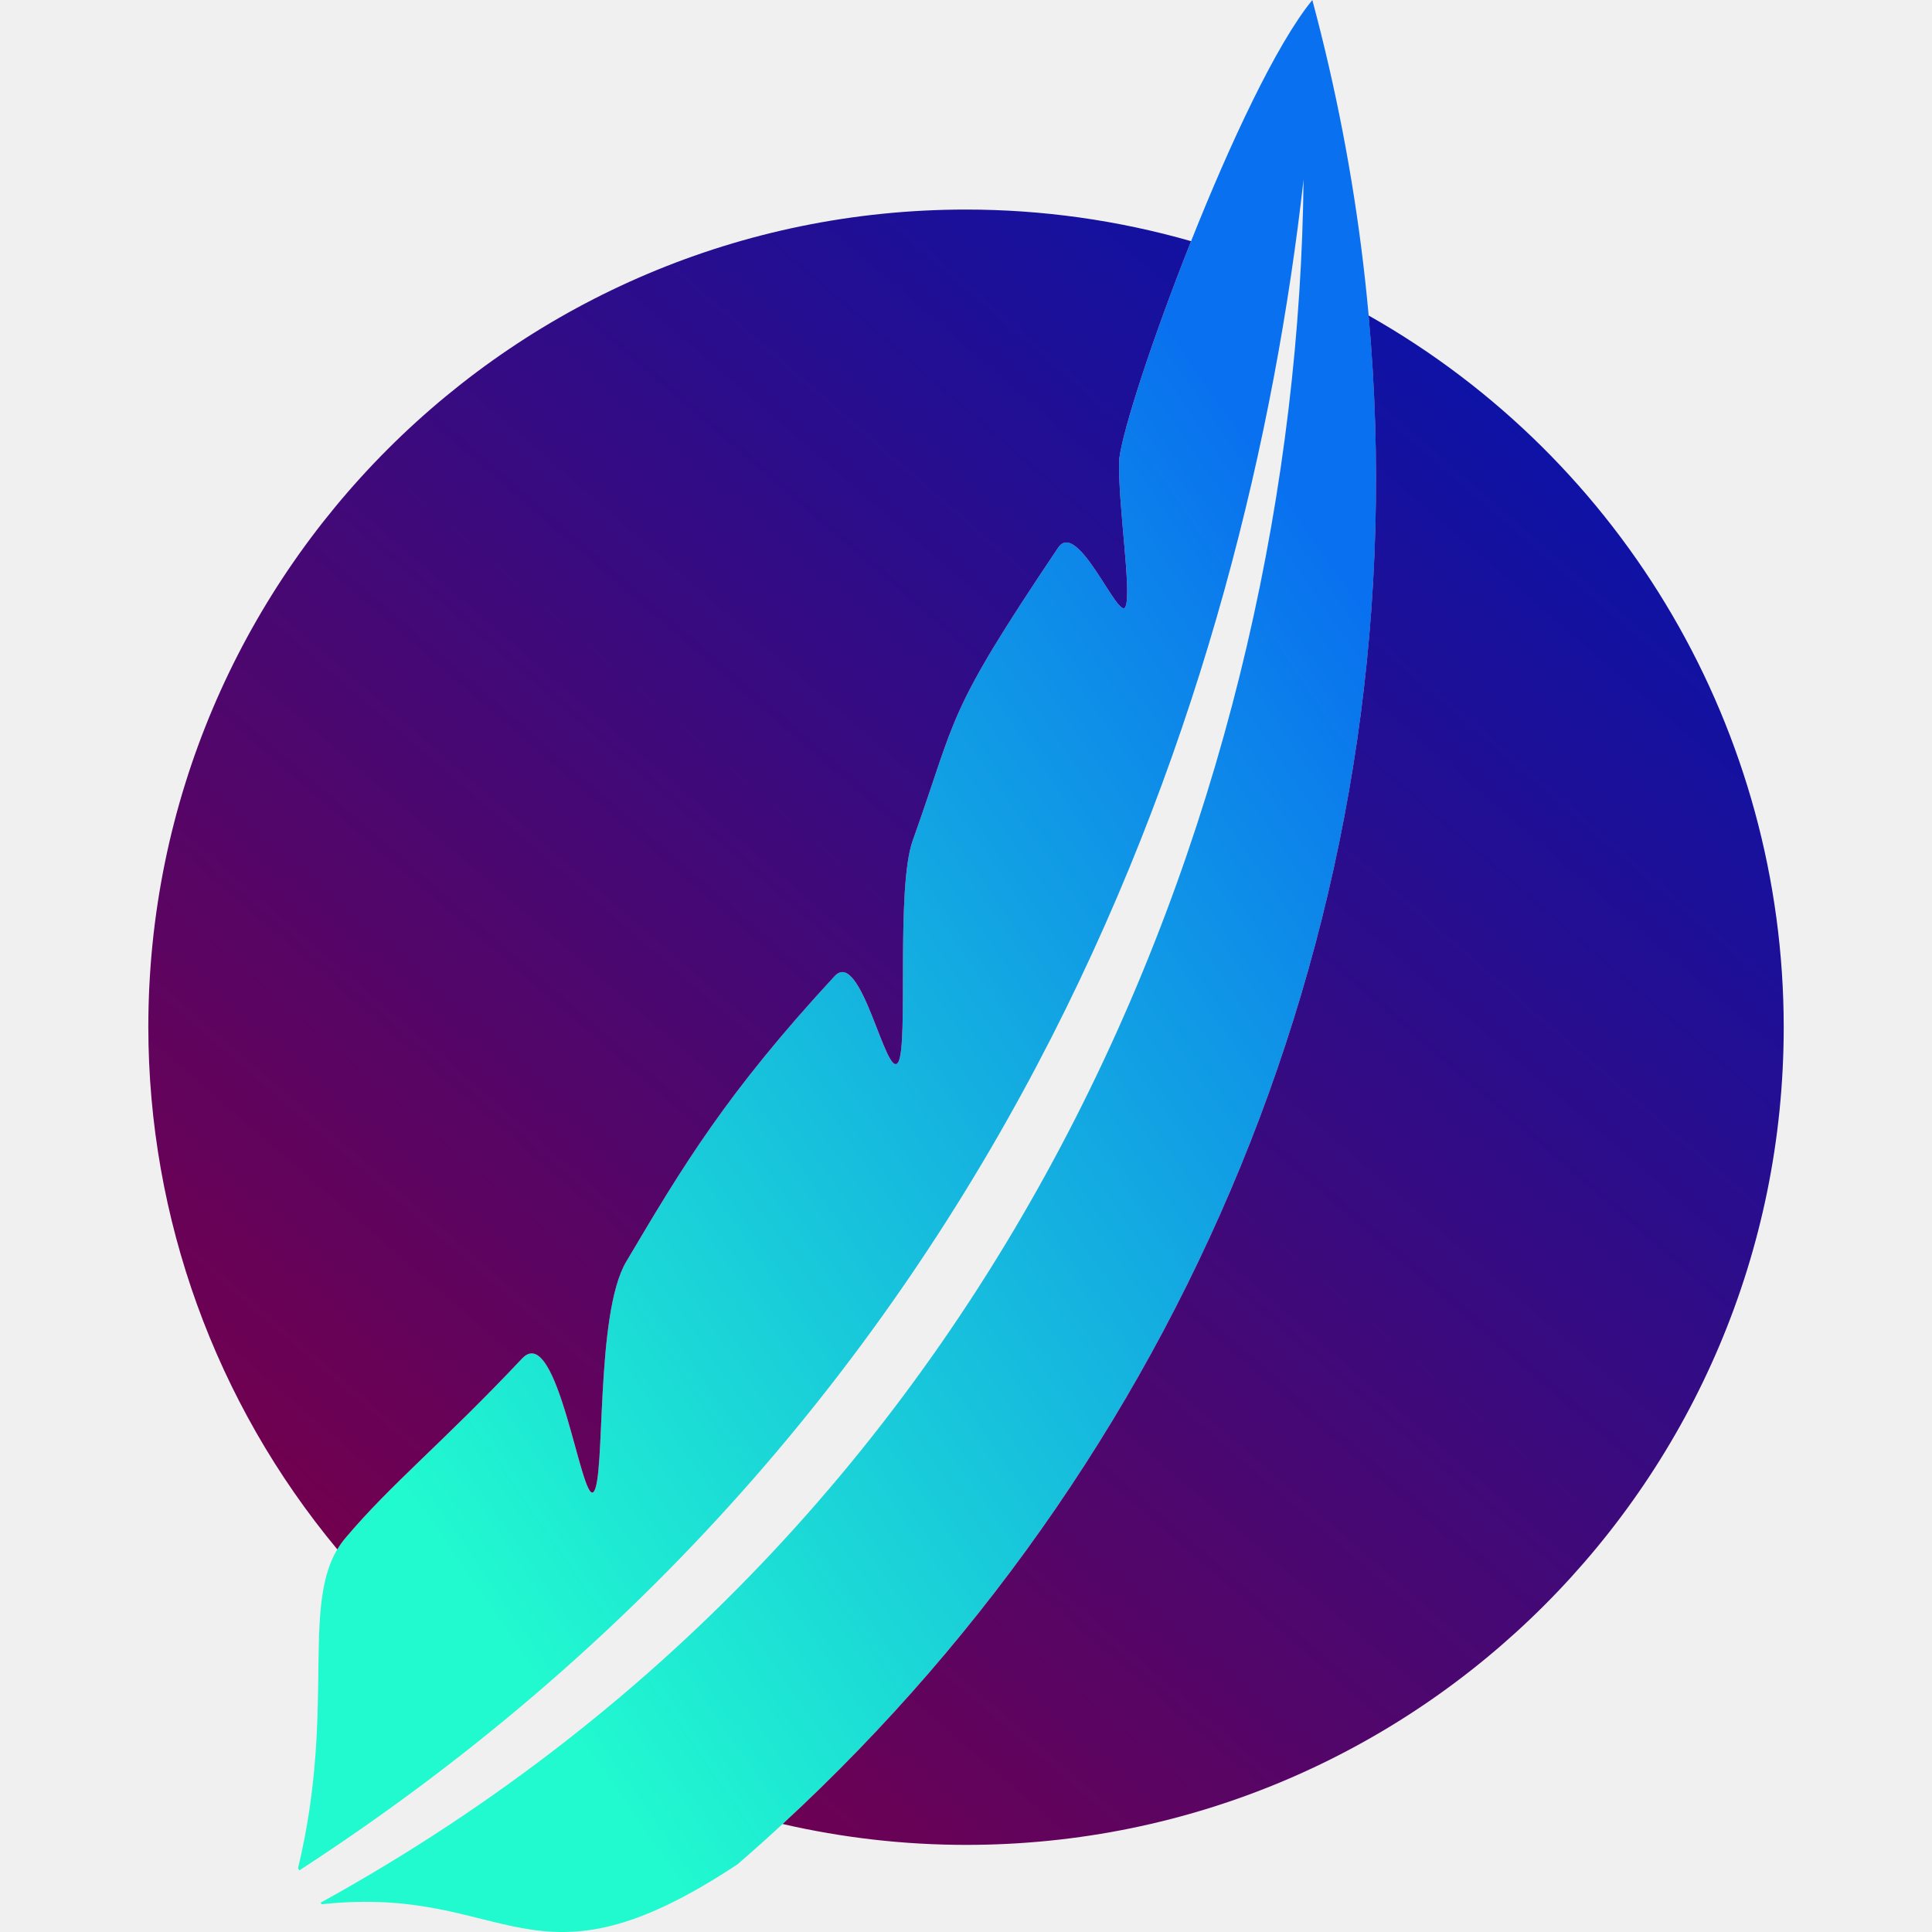
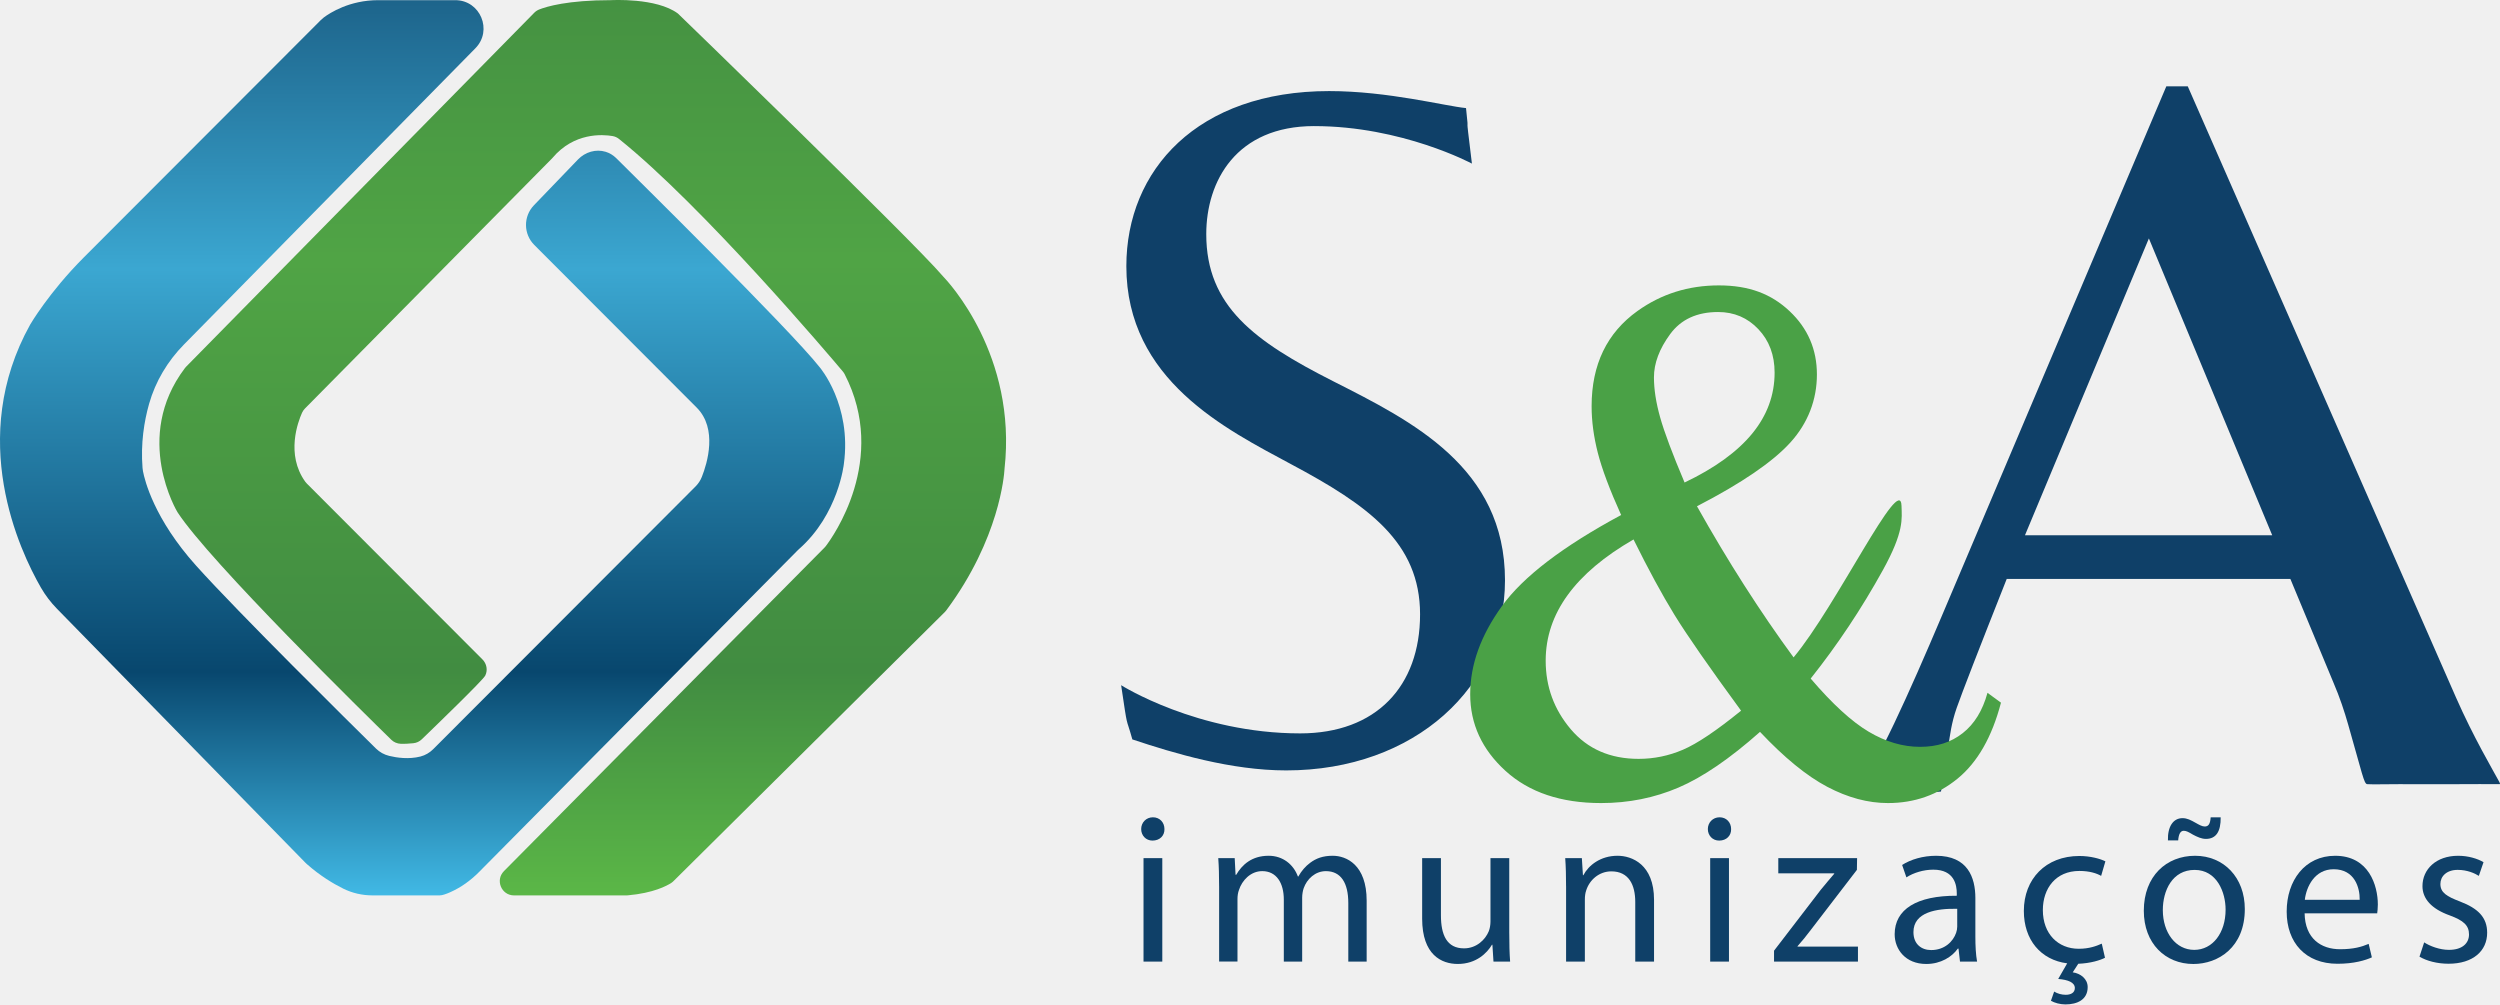
- <svg xmlns="http://www.w3.org/2000/svg" xmlns:xlink="http://www.w3.org/1999/xlink" width="512" height="512" version="1.1" viewBox="0 0 512 512">
-   <defs>
-     <linearGradient id="linearGradient22708">
-       <stop stop-color="#21facf" offset="0" />
-       <stop stop-color="#0970ef" offset="1" />
-     </linearGradient>
-     <linearGradient id="linearGradient6949" x1="68.454" x2="198.59" y1="246.73" y2="96.35" gradientTransform="translate(-5.754,-56.594)" gradientUnits="userSpaceOnUse">
-       <stop stop-color="#72004e" offset="0" />
-       <stop stop-color="#0015b1" offset="1" />
-     </linearGradient>
-     <linearGradient id="linearGradient22718" x1="56.735" x2="155.2" y1="246.96" y2="58.575" gradientUnits="userSpaceOnUse">
-       <stop stop-color="#4f00da" offset="0" />
-       <stop stop-color="#e5311b" offset="1" />
-     </linearGradient>
-     <linearGradient id="linearGradient23463" x1="68.454" x2="198.59" y1="246.73" y2="96.35" gradientUnits="userSpaceOnUse" xlink:href="#linearGradient22708" />
-     <linearGradient id="linearGradient903" x1="54.478" x2="192.1" y1="247.56" y2="9.809" gradientTransform="matrix(.87923 0 0 .87923 -9.551 48.787)" gradientUnits="userSpaceOnUse">
-       <stop stop-color="#dc180d" offset="0" />
-       <stop stop-color="#f96e20" offset=".5" />
-       <stop stop-color="#f4ce41" offset="1" />
-     </linearGradient>
-     <linearGradient id="linearGradient918" x1="39.468" x2="154.99" y1="204.22" y2="124.47" gradientUnits="userSpaceOnUse" xlink:href="#linearGradient22708" />
-   </defs>
-   <g transform="matrix(2.473 0 0 2.473 -4.8978 -4.8812)">
-     <path transform="translate(-5.5496,-57.412)" d="m148.16 59.393c-7.71 9.399-19.951 42.888-20.696 49.204-0.17 4.674 1.373 14.231 0.672 15.805-0.719 1.613-5.117-9.446-7.215-6.327-12.219 18.168-10.7 17.731-15.582 31.378-1.836 5.131-0.424 21.99-1.567 23.773-1.273 1.987-3.962-12.31-6.806-9.236-11.603 12.54-16.279 20.379-22.336 30.607-3.359 5.673-2.182 23.33-3.506 24.674-1.302 1.321-3.857-18.326-7.644-14.309-8.519 9.038-14.054 13.441-18.946 19.252-5.198 6.174-0.783 17.584-5.067 35.383l0.145 0.221c77.447-50.308 101.52-127.16 107.61-181.19-0.681 63.93-29.41 142.78-105.33 184.65l0.113 0.171c20.241-2.181 22.307 10.458 44.562-4.284 55.792-48.277 81.856-124.29 61.593-199.78z" display="none" fill="url(#linearGradient903)" />
-     <path transform="translate(-5.5498,-57.412)" d="m148.16 59.393c-7.71 9.399-19.951 42.888-20.696 49.204-0.17 4.674 1.373 14.231 0.672 15.805-0.719 1.613-5.117-9.446-7.215-6.327-12.219 18.168-10.7 17.731-15.582 31.378-1.836 5.131-0.424 21.99-1.567 23.773-1.273 1.987-3.962-12.31-6.806-9.236-11.603 12.54-16.279 20.379-22.336 30.607-3.359 5.673-2.182 23.33-3.506 24.674-1.302 1.321-3.857-18.326-7.644-14.309-8.519 9.038-14.054 13.441-18.946 19.252-5.198 6.174-0.783 17.584-5.067 35.383l0.145 0.221c77.447-50.308 101.52-127.16 107.61-181.19-0.681 63.93-29.41 142.78-105.33 184.65l0.113 0.171c20.241-2.181 22.307 10.458 44.562-4.284 55.792-48.277 81.856-124.29 61.593-199.78z" fill="url(#linearGradient918)" />
-     <g transform="translate(0 2.0218e-5)">
-       <path transform="translate(-5.7543,-56.594)" d="m111.25 81.024c-48.394-1.5e-5 -87.625 39.231-87.625 87.625 0.017 20.443 7.182 40.236 20.253 55.954 0.252-0.422 0.536-0.824 0.858-1.206 4.892-5.81 10.427-10.214 18.946-19.252 3.787-4.018 6.341 15.63 7.644 14.309 1.324-1.344 0.147-19.001 3.506-24.674 6.056-10.228 10.733-18.067 22.336-30.607 2.844-3.074 5.533 11.223 6.806 9.236 1.142-1.782-0.269-18.641 1.566-23.773 4.882-13.647 3.363-13.21 15.582-31.378 2.098-3.119 6.496 7.94 7.215 6.327 0.701-1.573-0.842-11.131-0.672-15.805 0.372-3.15 3.604-13.059 7.705-23.367-7.843-2.247-15.962-3.388-24.12-3.389zm43.142 11.356c5.566 61.595-18.426 120.7-62.796 161.65 6.446 1.486 13.04 2.237 19.655 2.239 48.394 1e-5 87.625-39.231 87.625-87.625-3.1e-4 -31.581-16.995-60.719-44.484-76.268z" display="none" fill="url(#linearGradient22718)" />
-       <path transform="translate(-5.754,-56.594)" d="m111.25 81.024c-48.394-1.5e-5 -87.625 39.231-87.625 87.625 0.017 20.443 7.182 40.236 20.253 55.954 0.252-0.422 0.536-0.824 0.858-1.206 4.892-5.81 10.427-10.214 18.946-19.252 3.787-4.018 6.341 15.63 7.644 14.309 1.324-1.344 0.147-19.001 3.506-24.674 6.056-10.228 10.733-18.067 22.336-30.607 2.844-3.074 5.533 11.223 6.806 9.236 1.142-1.782-0.269-18.641 1.566-23.773 4.882-13.647 3.363-13.21 15.582-31.378 2.098-3.119 6.496 7.94 7.215 6.327 0.701-1.573-0.842-11.131-0.672-15.805 0.372-3.15 3.604-13.059 7.705-23.367-7.843-2.247-15.962-3.388-24.12-3.389zm43.142 11.356c5.566 61.595-18.426 120.7-62.796 161.65 6.446 1.486 13.04 2.237 19.655 2.239 48.394 1e-5 87.625-39.231 87.625-87.625-3.1e-4 -31.581-16.995-60.719-44.484-76.268z" display="none" fill="url(#linearGradient23463)" />
-       <path d="m105.5 24.43c-48.394-1.5e-5 -87.625 39.231-87.625 87.625 0.017 20.443 7.182 40.236 20.253 55.954 0.252-0.422 0.536-0.824 0.858-1.206 4.892-5.81 10.427-10.214 18.946-19.252 3.787-4.018 6.341 15.63 7.644 14.309 1.324-1.344 0.147-19.001 3.506-24.674 6.056-10.228 10.733-18.067 22.336-30.607 2.844-3.074 5.533 11.223 6.806 9.236 1.142-1.782-0.269-18.641 1.566-23.773 4.882-13.647 3.363-13.21 15.582-31.378 2.098-3.119 6.496 7.94 7.215 6.327 0.701-1.573-0.842-11.131-0.672-15.805 0.372-3.15 3.604-13.059 7.705-23.367-7.843-2.247-15.962-3.388-24.12-3.389zm43.142 11.356c5.566 61.595-18.426 120.7-62.796 161.65 6.446 1.486 13.04 2.237 19.655 2.239 48.394 1e-5 87.625-39.231 87.625-87.625-3.1e-4 -31.581-16.995-60.719-44.484-76.268z" fill="url(#linearGradient6949)" />
+ <svg xmlns="http://www.w3.org/2000/svg" width="1252" height="503" viewBox="0 0 1252 503" fill="none">
+   <g id="Ativo 1 1" clip-path="url(#clip0_1_39)">
+     <g id="Camada 1">
+       <g id="Group">
+         <g id="simbolo">
+           <path id="azul" d="M238.074 24.172L92.127 172.526C83.947 180.837 77.847 191.01 74.667 202.236C72.19 210.999 70.403 222.019 71.383 234.355C71.423 234.894 71.494 235.425 71.597 235.956C72.436 240.416 77.119 259.803 98.242 283.318C119.65 307.134 175.868 362.648 188.281 374.873C190.116 376.68 192.41 377.947 194.91 378.549C198.755 379.484 204.736 380.348 210.559 378.866C212.98 378.248 215.187 376.949 216.951 375.182L348.35 243.593C349.718 242.222 350.786 240.598 351.498 238.792C354.196 231.962 359.465 214.699 348.895 204.114L267.56 122.66C262.117 117.209 262.03 108.391 267.37 102.829L289.45 79.869C293.034 76.146 298.414 74.498 303.342 76.027C305.162 76.589 307.005 77.603 308.682 79.275C315.383 85.986 395.809 165.182 410.548 183.974C410.548 183.974 426.632 202.767 422.613 232.295C422.613 232.295 419.955 257.537 400.129 274.983C399.923 275.157 399.725 275.347 399.536 275.538L239.894 436.71C235.709 440.933 230.843 444.451 225.408 446.851C223.375 447.755 221.468 448.412 220.211 448.412H186.516C181.429 448.412 176.414 447.271 171.857 445.005C166.904 442.549 160.267 438.596 153.598 432.67C153.329 432.432 153.067 432.178 152.814 431.917L28.536 304.868C25.419 301.683 22.705 298.125 20.482 294.259C9.747 275.585 -16.598 219.492 15.142 162.504C15.142 162.504 24.525 146.397 41.946 128.943L160.678 10.038C161.153 9.563 161.659 9.119 162.197 8.715C165.188 6.489 175.005 0.087 189.388 0.087H228.003C240.543 0.087 246.872 15.227 238.074 24.172Z" fill="url(#paint0_linear_1_39)" />
+           <path id="verde" d="M252.37 436.259L412.929 274.222C413.151 274.001 413.357 273.763 413.546 273.517C416.861 269.168 445.041 230.14 423 187.397C422.747 186.914 422.439 186.454 422.091 186.042C415.659 178.405 352.005 103.249 309.996 69.586C309.062 68.841 307.97 68.342 306.8 68.144C301.736 67.28 287.488 66.266 276.665 79.109C276.571 79.22 276.468 79.331 276.365 79.434L152.704 204.605C152.102 205.215 151.62 205.92 151.264 206.705C149.207 211.284 143.076 227.581 152.838 241.2C153.075 241.533 153.344 241.842 153.629 242.127L241.611 330.236C243.723 332.352 244.356 335.584 243.042 338.27C243.027 338.294 243.019 338.325 243.003 338.349C241.848 340.655 217.908 363.805 211.215 370.254C210.068 371.363 208.597 372.045 207.007 372.203C205.219 372.385 202.758 372.568 200.701 372.488C198.913 372.417 197.22 371.712 195.947 370.46C184.096 358.893 104.975 281.29 88.859 256.468C88.859 256.468 66.249 219.167 92.578 184.378C92.776 184.117 92.997 183.863 93.227 183.626L267.552 6.386C268.256 5.673 269.086 5.126 270.012 4.754C273.659 3.304 284.205 0.079 306 0.079C306 0.079 328.785 -1.26 339.513 6.79C339.513 6.79 456.782 120.228 472.082 138.181C472.169 138.284 472.256 138.379 472.351 138.482C474.835 141.049 509.431 177.953 503.063 234.807C503.047 234.918 503.039 235.029 503.039 235.147C502.896 237.675 500.594 269.786 473.894 305.676C473.672 305.977 473.419 306.262 473.158 306.524L337.266 441.282C336.91 441.63 336.538 441.939 336.119 442.209C334.022 443.563 327.25 447.263 314.394 448.388C314.165 448.404 313.936 448.42 313.706 448.42H257.433C251.096 448.42 247.916 440.759 252.378 436.259" fill="url(#paint1_linear_1_39)" />
+         </g>
+         <g id="Group_2">
+           <path id="Vector" d="M931.292 392.707C939.196 384.689 955.778 347.849 972.605 308.14L1084.9 43.227H1095.63L1229.94 349.251C1238.88 369.525 1248.26 385.26 1251.66 391.598C1251.82 391.891 1252.18 392.707 1251.88 392.707C1250.88 392.707 1250.16 392.715 1248.43 392.707C1245 392.684 1239.53 392.644 1233.5 392.707C1224.07 392.802 1211.04 392.691 1201.51 392.707C1193.55 392.723 1188.5 392.89 1185.49 392.707C1183.87 392.612 1183.05 387.542 1175.96 362.854C1174.07 356.247 1171.76 349.211 1168.6 341.867L1147.02 289.941H1004.96C990.967 325.261 982.605 346.811 979.883 354.591C977.162 362.371 976.545 368.598 975.801 373.083C974.092 383.366 973.823 382.344 972.059 396.391C969.876 396.748 962.589 396.993 950.612 396.748C943.286 396.597 934.702 396.613 930.707 396.748C929.829 396.78 929.37 396.463 929.346 395.884C929.314 395.171 929.947 394.062 931.284 392.707H931.292ZM1137.93 268.066L1076.16 119.404L1014.1 268.066H1137.93Z" fill="#0F4068" />
+           <g id="Group_3">
+             <path id="Vector_2" d="M583.156 415.184C583.267 418.393 580.91 420.968 577.168 420.968C573.853 420.968 571.503 418.401 571.503 415.184C571.503 411.968 573.963 409.298 577.381 409.298C580.799 409.298 583.156 411.865 583.156 415.184ZM572.674 481.577V429.746H582.08V481.577H572.674Z" fill="#0F4068" />
+             <path id="Vector_3" d="M610.529 443.777C610.529 438.422 610.419 434.032 610.102 429.746H618.338L618.765 438.097H619.089C621.977 433.169 626.787 428.566 635.339 428.566C642.396 428.566 647.744 432.852 649.991 438.952H650.204C651.81 436.061 653.844 433.811 655.98 432.202C659.081 429.849 662.507 428.566 667.419 428.566C674.263 428.566 684.421 433.066 684.421 451.05V481.569H675.228V452.223C675.228 442.264 671.597 436.267 664.002 436.267C658.654 436.267 654.484 440.228 652.878 444.831C652.451 446.115 652.127 447.834 652.127 449.545V481.561H642.934V450.504C642.934 442.256 639.295 436.259 632.135 436.259C626.257 436.259 621.977 440.973 620.482 445.679C619.944 447.073 619.73 448.674 619.73 450.282V481.553H610.537V443.754L610.529 443.777Z" fill="#0F4068" />
+             <path id="Vector_4" d="M755.844 467.443C755.844 472.798 755.955 477.513 756.271 481.577H747.933L747.395 473.115H747.181C744.721 477.291 739.27 482.749 730.069 482.749C721.944 482.749 712.213 478.249 712.213 460.051V429.746H721.62V458.442C721.62 468.29 724.618 474.938 733.17 474.938C739.475 474.938 743.866 470.548 745.575 466.373C746.113 464.979 746.429 463.267 746.429 461.556V429.754H755.836V467.451L755.844 467.443Z" fill="#0F4068" />
+             <path id="Vector_5" d="M784.285 443.777C784.285 438.422 784.174 434.032 783.858 429.746H792.196L792.734 438.311H792.948C795.511 433.383 801.5 428.566 810.06 428.566C817.227 428.566 828.343 432.852 828.343 450.623V481.569H818.936V451.692C818.936 443.342 815.835 436.378 806.959 436.378C800.756 436.378 795.946 440.767 794.34 446.02C793.913 447.2 793.699 448.8 793.699 450.409V481.569H784.293V443.769L784.285 443.777Z" fill="#0F4068" />
+             <path id="Vector_6" d="M866.942 415.184C867.053 418.393 864.695 420.968 860.953 420.968C857.638 420.968 855.289 418.401 855.289 415.184C855.289 411.968 857.749 409.298 861.167 409.298C864.584 409.298 866.942 411.865 866.942 415.184ZM856.459 481.577V429.746H865.866V481.577H856.459Z" fill="#0F4068" />
+             <path id="Vector_7" d="M888.429 476.118L911.846 445.6C914.093 442.819 916.229 440.355 918.587 437.566V437.352H890.573V429.746H930.034L929.932 435.633L906.831 465.723C904.695 468.615 902.551 471.182 900.201 473.86V474.074H930.462V481.569H888.437V476.11L888.429 476.118Z" fill="#0F4068" />
+             <path id="Vector_8" d="M981.568 481.585L980.817 475.048H980.493C977.605 479.121 972.043 482.757 964.67 482.757C954.188 482.757 948.847 475.365 948.847 467.87C948.847 455.345 959.971 448.491 979.962 448.594V447.525C979.962 443.239 978.784 435.53 968.198 435.53C963.388 435.53 958.357 437.027 954.726 439.388L952.589 433.177C956.869 430.396 963.072 428.574 969.591 428.574C985.413 428.574 989.266 439.388 989.266 449.775V469.154C989.266 473.654 989.48 478.043 990.121 481.577H981.568V481.585ZM980.176 455.131C969.907 454.917 958.254 456.739 958.254 466.801C958.254 472.901 962.32 475.793 967.13 475.793C973.863 475.793 978.143 471.507 979.638 467.118C979.963 466.151 980.176 465.082 980.176 464.123V455.131Z" fill="#0F4068" />
+             <path id="Vector_9" d="M1054.17 479.652C1051.92 480.832 1047 482.433 1040.8 482.654L1038.02 486.941C1041.98 487.479 1045.51 490.26 1045.51 494.333C1045.51 500.647 1040.27 503.008 1034.38 503.008C1031.71 503.008 1028.93 502.255 1027.11 501.186L1028.72 496.583C1030.43 497.652 1032.57 498.191 1034.5 498.191C1036.84 498.191 1039.09 497.335 1039.09 494.76C1038.98 491.979 1035.78 490.688 1030.75 490.26L1035.25 482.44C1021.99 480.729 1013.54 470.659 1013.54 456.2C1013.54 440.244 1024.45 428.677 1041.34 428.677C1046.9 428.677 1051.82 430.071 1054.38 431.355L1052.25 438.636C1050 437.352 1046.47 436.172 1041.34 436.172C1029.47 436.172 1023.06 444.95 1023.06 455.765C1023.06 467.76 1030.75 475.144 1041.02 475.144C1046.37 475.144 1049.9 473.749 1052.57 472.577L1054.18 479.644L1054.17 479.652Z" fill="#0F4068" />
+             <path id="Vector_10" d="M1124.2 455.242C1124.2 474.407 1110.94 482.765 1098.43 482.765C1084.42 482.765 1073.62 472.482 1073.62 456.097C1073.62 438.746 1084.96 428.574 1099.29 428.574C1113.62 428.574 1124.2 439.388 1124.2 455.242ZM1083.14 455.78C1083.14 467.134 1089.66 475.698 1098.86 475.698C1108.06 475.698 1114.58 467.237 1114.58 455.566C1114.58 446.788 1110.2 435.649 1099.07 435.649C1087.95 435.649 1083.14 445.932 1083.14 455.78ZM1085.7 420.873C1085.49 413.909 1088.38 409.733 1092.98 409.733C1095.32 409.733 1097.14 410.7 1099.6 412.086C1101.31 413.053 1102.81 413.909 1104.1 413.909C1105.81 413.909 1106.88 412.942 1107.1 409.305H1112.12C1112.22 416.483 1109.77 420.12 1104.74 420.12C1102.49 420.12 1100.46 419.153 1098.21 417.981C1096.08 416.697 1094.9 416.056 1093.62 416.056C1091.91 416.056 1091.05 417.878 1090.84 420.873H1085.7Z" fill="#0F4068" />
+             <path id="Vector_11" d="M1154.15 457.381C1154.36 470.121 1162.48 475.373 1171.9 475.373C1178.64 475.373 1182.7 474.193 1186.23 472.695L1187.83 479.446C1184.52 480.943 1178.85 482.654 1170.62 482.654C1154.68 482.654 1145.17 472.157 1145.17 456.525C1145.17 440.893 1154.36 428.574 1169.44 428.574C1186.34 428.574 1190.82 443.46 1190.82 452.992C1190.82 454.917 1190.61 456.422 1190.5 457.381H1154.14H1154.15ZM1181.73 450.631C1181.84 444.633 1179.27 435.316 1168.69 435.316C1159.17 435.316 1155 444.094 1154.25 450.631H1181.73Z" fill="#0F4068" />
+             <path id="Vector_12" d="M1214.02 471.943C1216.79 473.765 1221.72 475.69 1226.42 475.69C1233.27 475.69 1236.48 472.26 1236.48 467.981C1236.48 463.481 1233.8 461.017 1226.86 458.45C1217.55 455.131 1213.17 449.989 1213.17 443.777C1213.17 435.427 1219.9 428.574 1231.03 428.574C1236.26 428.574 1240.87 430.071 1243.75 431.782L1241.4 438.636C1239.37 437.352 1235.62 435.633 1230.81 435.633C1225.25 435.633 1222.15 438.849 1222.15 442.7C1222.15 446.986 1225.25 448.911 1231.98 451.478C1240.96 454.909 1245.57 459.401 1245.57 467.11C1245.57 476.213 1238.51 482.639 1226.22 482.639C1220.55 482.639 1215.31 481.244 1211.68 479.105L1214.03 471.927L1214.02 471.943Z" fill="#0F4068" />
+           </g>
+           <path id="Vector_13" d="M658.132 63.144C619.105 63.144 604.098 90.7 604.098 117.257C604.098 153.329 628.108 170.87 667.641 190.915C707.166 210.959 753.7 234.007 753.7 290.623C753.7 343.737 708.669 385.822 644.129 385.822C616.613 385.822 588.093 377.305 567.081 370.294C563.576 357.768 564.968 366.689 561.464 343.143C561.464 343.143 599.596 367.283 651.13 367.283C689.152 367.283 711.169 343.737 711.169 307.657C711.169 271.576 685.149 253.045 646.629 232.501C614.105 214.968 564.074 190.416 564.074 133.292C564.074 85.193 599.596 45.611 665.639 45.611C695.156 45.611 723.677 53.13 734.183 54.128C736.184 72.168 733.131 49.359 737.134 81.929C737.134 81.929 702.166 63.152 658.132 63.152V63.144Z" fill="#0F4068" />
+           <path id="Vector_14" d="M952.281 253.425C952.439 259.771 953.65 266.141 942.938 285.52C932.226 304.899 920.177 323.003 906.791 339.823C917.622 352.499 927.297 361.365 935.818 366.428C944.338 371.49 952.914 374.017 961.561 374.017C970.208 374.017 977.075 371.736 982.921 367.164C988.76 362.593 992.898 355.859 995.334 346.961L1002.09 351.897C997.589 369.082 990.342 381.758 980.366 389.926C970.382 398.087 958.76 402.175 945.493 402.175C935.509 402.175 925.383 399.465 915.098 394.038C904.813 388.619 893.587 379.445 881.412 366.523C866.317 379.928 852.718 389.221 840.613 394.403C828.501 399.584 815.574 402.175 801.816 402.175C781.738 402.175 765.788 396.811 753.985 386.084C742.181 375.356 736.279 362.561 736.279 347.69C736.279 332.819 741.572 318.225 752.165 303.537C762.75 288.848 782.655 273.644 811.864 257.917C806.144 245.241 802.251 234.854 800.179 226.749C798.106 218.644 797.078 210.872 797.078 203.441C797.078 182.596 804.744 166.695 820.084 155.722C832.014 147.189 845.582 142.927 860.795 142.927C876.008 142.927 887.084 147.221 896.214 155.817C905.343 164.413 909.908 174.982 909.908 187.54C909.908 200.097 905.494 211.799 896.673 221.544C887.844 231.297 872.235 241.961 849.846 253.536C865.304 281.084 881.428 306.31 898.223 329.222C919.639 303.624 951.854 235.987 952.289 253.433L952.281 253.425ZM871.926 355.906C855.858 333.968 844.727 317.94 838.517 307.823C832.306 297.706 825.495 285.156 818.074 270.158C803.47 278.572 792.481 287.834 785.124 297.951C777.758 308.068 774.079 319.041 774.079 330.862C774.079 343.903 778.28 355.359 786.674 365.231C795.068 375.103 806.389 380.039 820.629 380.039C828.295 380.039 835.692 378.518 842.813 375.467C849.933 372.425 859.64 365.897 871.934 355.906H871.926ZM843.627 241.644C858.714 234.45 870.004 226.29 877.496 217.147C884.988 208.004 888.722 197.831 888.722 186.613C888.722 177.834 886.016 170.585 880.597 164.857C875.178 159.129 868.453 156.261 860.423 156.261C849.838 156.261 841.832 159.945 836.42 167.321C831.001 174.697 828.295 181.914 828.295 188.982C828.295 194.955 829.324 201.626 831.397 209.002C833.462 216.378 837.544 227.256 843.627 241.636V241.644Z" fill="#4AA146" />
+         </g>
+       </g>
    </g>
  </g>
+   <defs>
+     <linearGradient id="paint0_linear_1_39" x1="211.627" y1="448.42" x2="211.627" y2="0.087" gradientUnits="userSpaceOnUse">
+       <stop stop-color="#41B9E5" />
+       <stop offset="0.25" stop-color="#08476E" />
+       <stop offset="0.7" stop-color="#3BA7D1" />
+       <stop offset="1" stop-color="#1D648B" />
+     </linearGradient>
+     <linearGradient id="paint1_linear_1_39" x1="291.831" y1="448.42" x2="291.831" y2="1.15856e-05" gradientUnits="userSpaceOnUse">
+       <stop stop-color="#5BB747" />
+       <stop offset="0.25" stop-color="#418C41" />
+       <stop offset="0.71" stop-color="#50A445" />
+       <stop offset="1" stop-color="#459242" />
+     </linearGradient>
+     <clipPath id="clip0_1_39">
+       <rect width="1252" height="503" fill="white" />
+     </clipPath>
+   </defs>
</svg>
